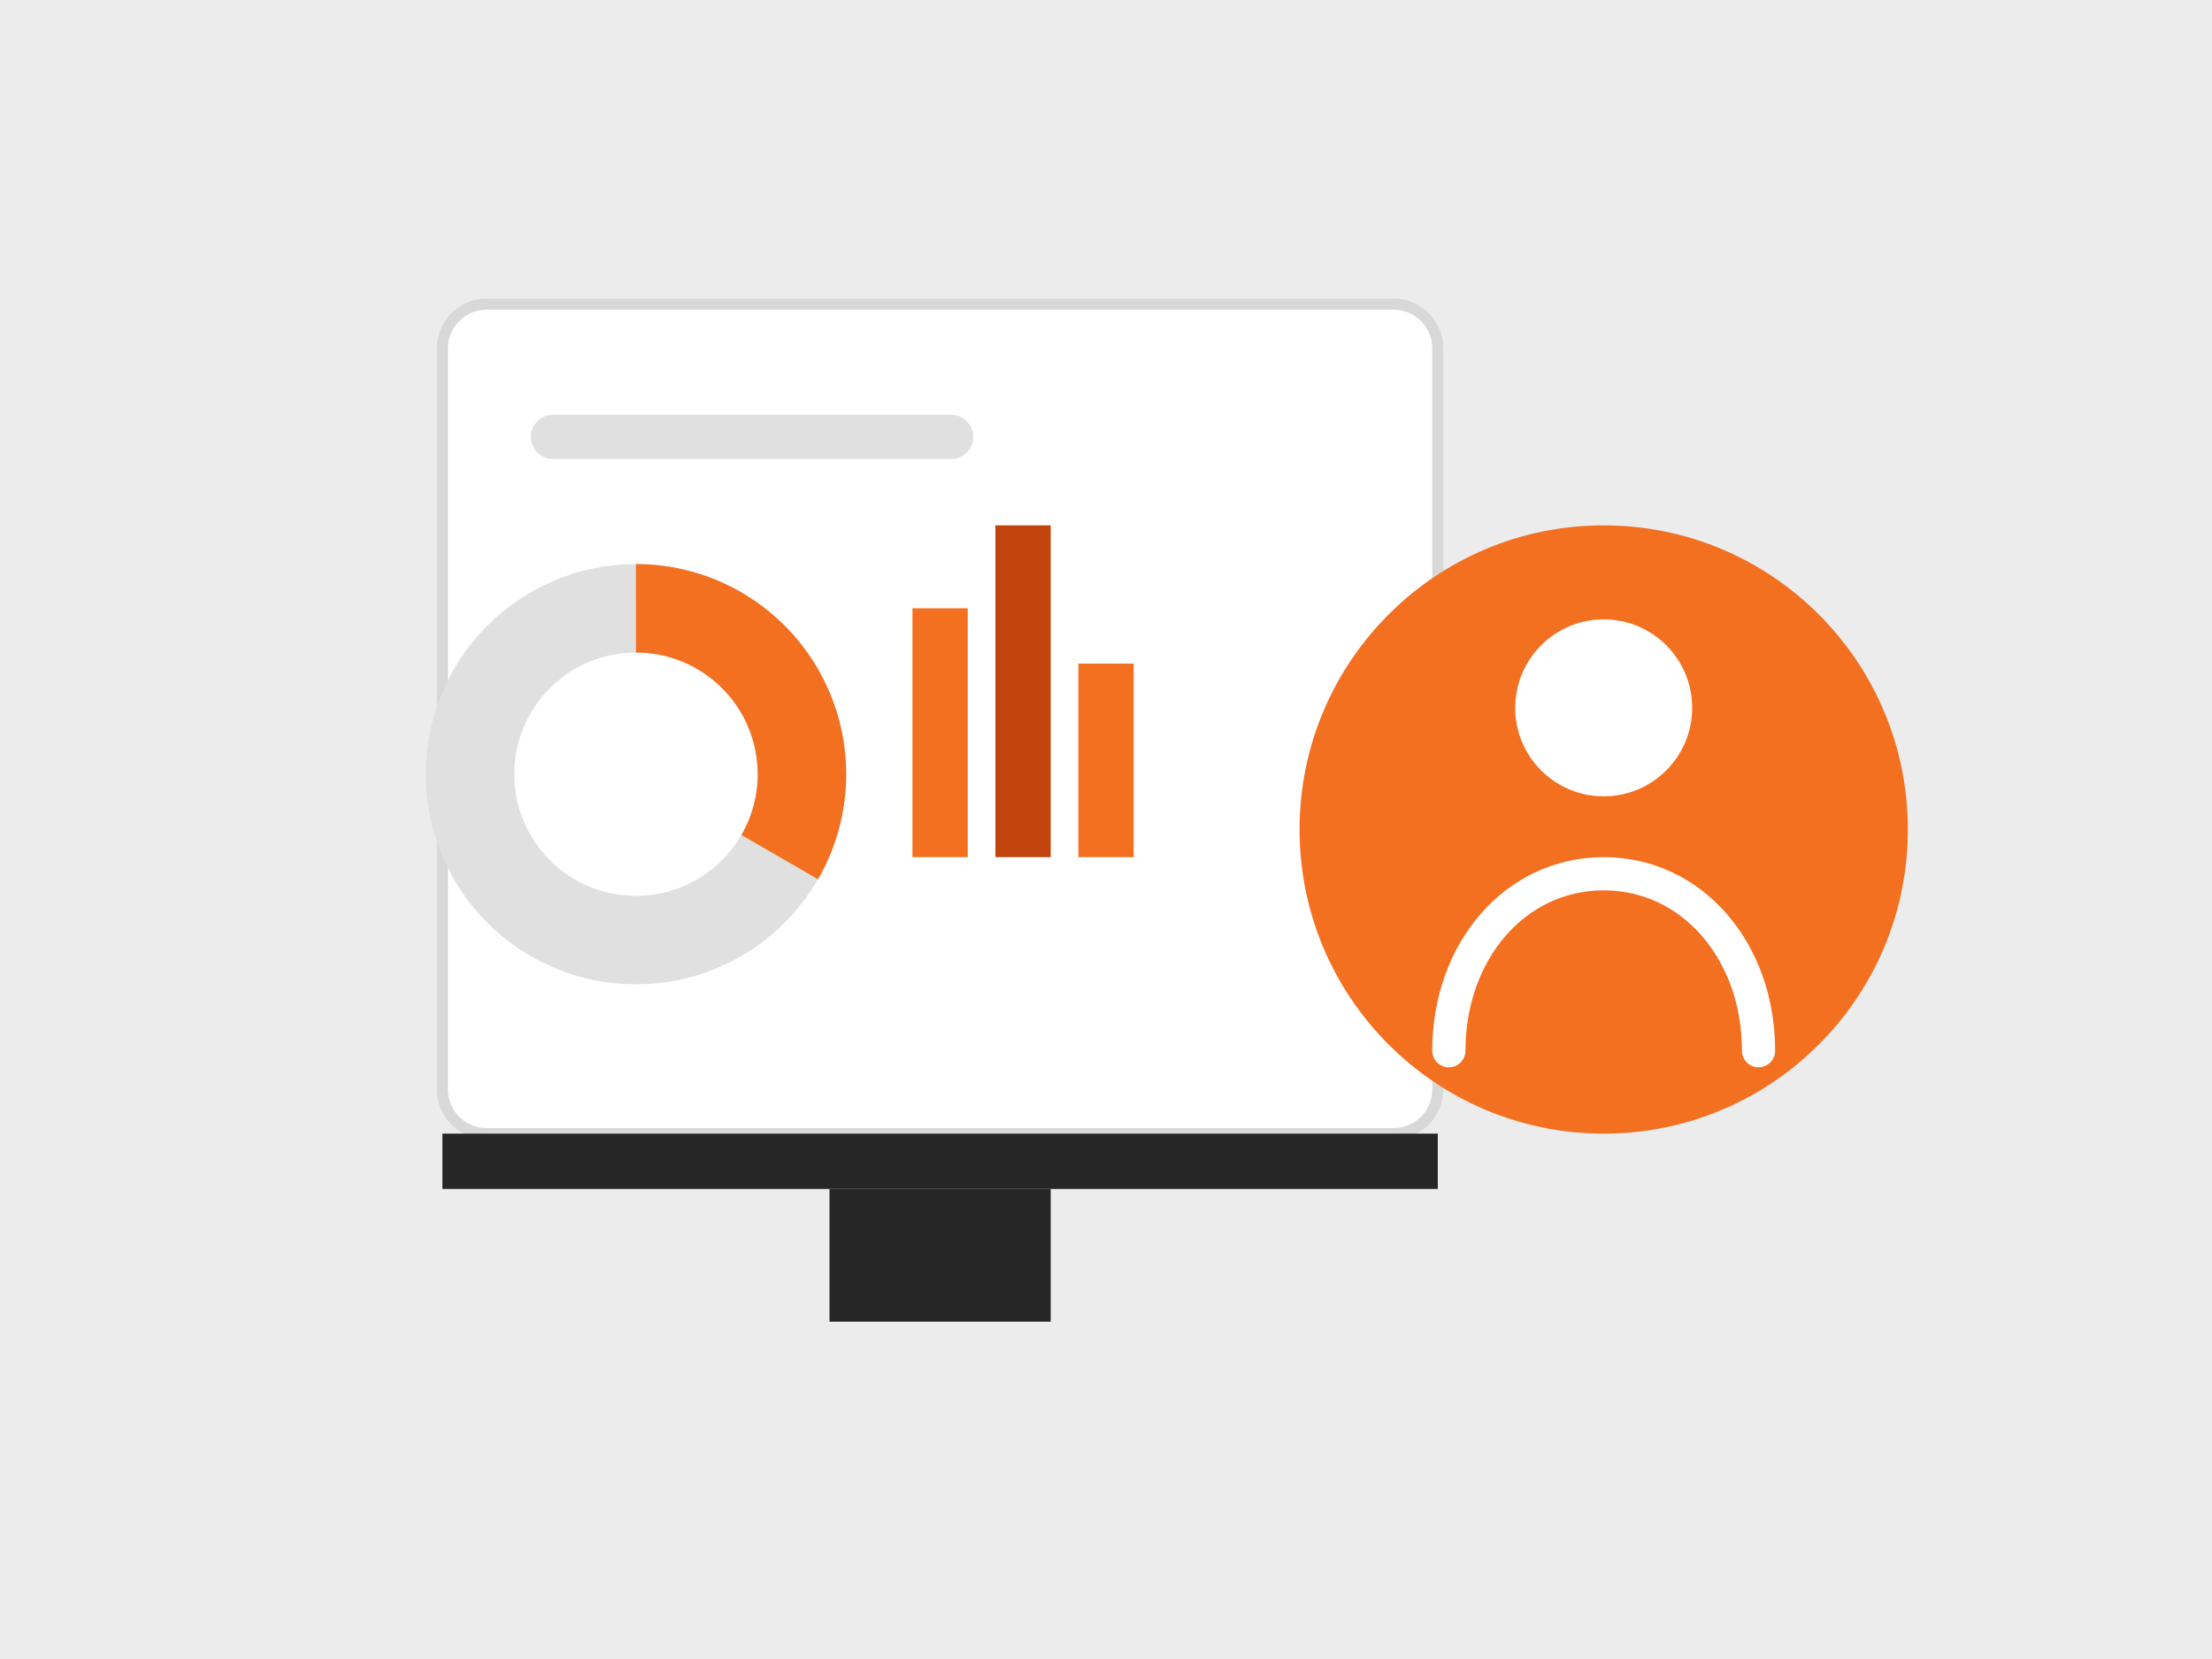
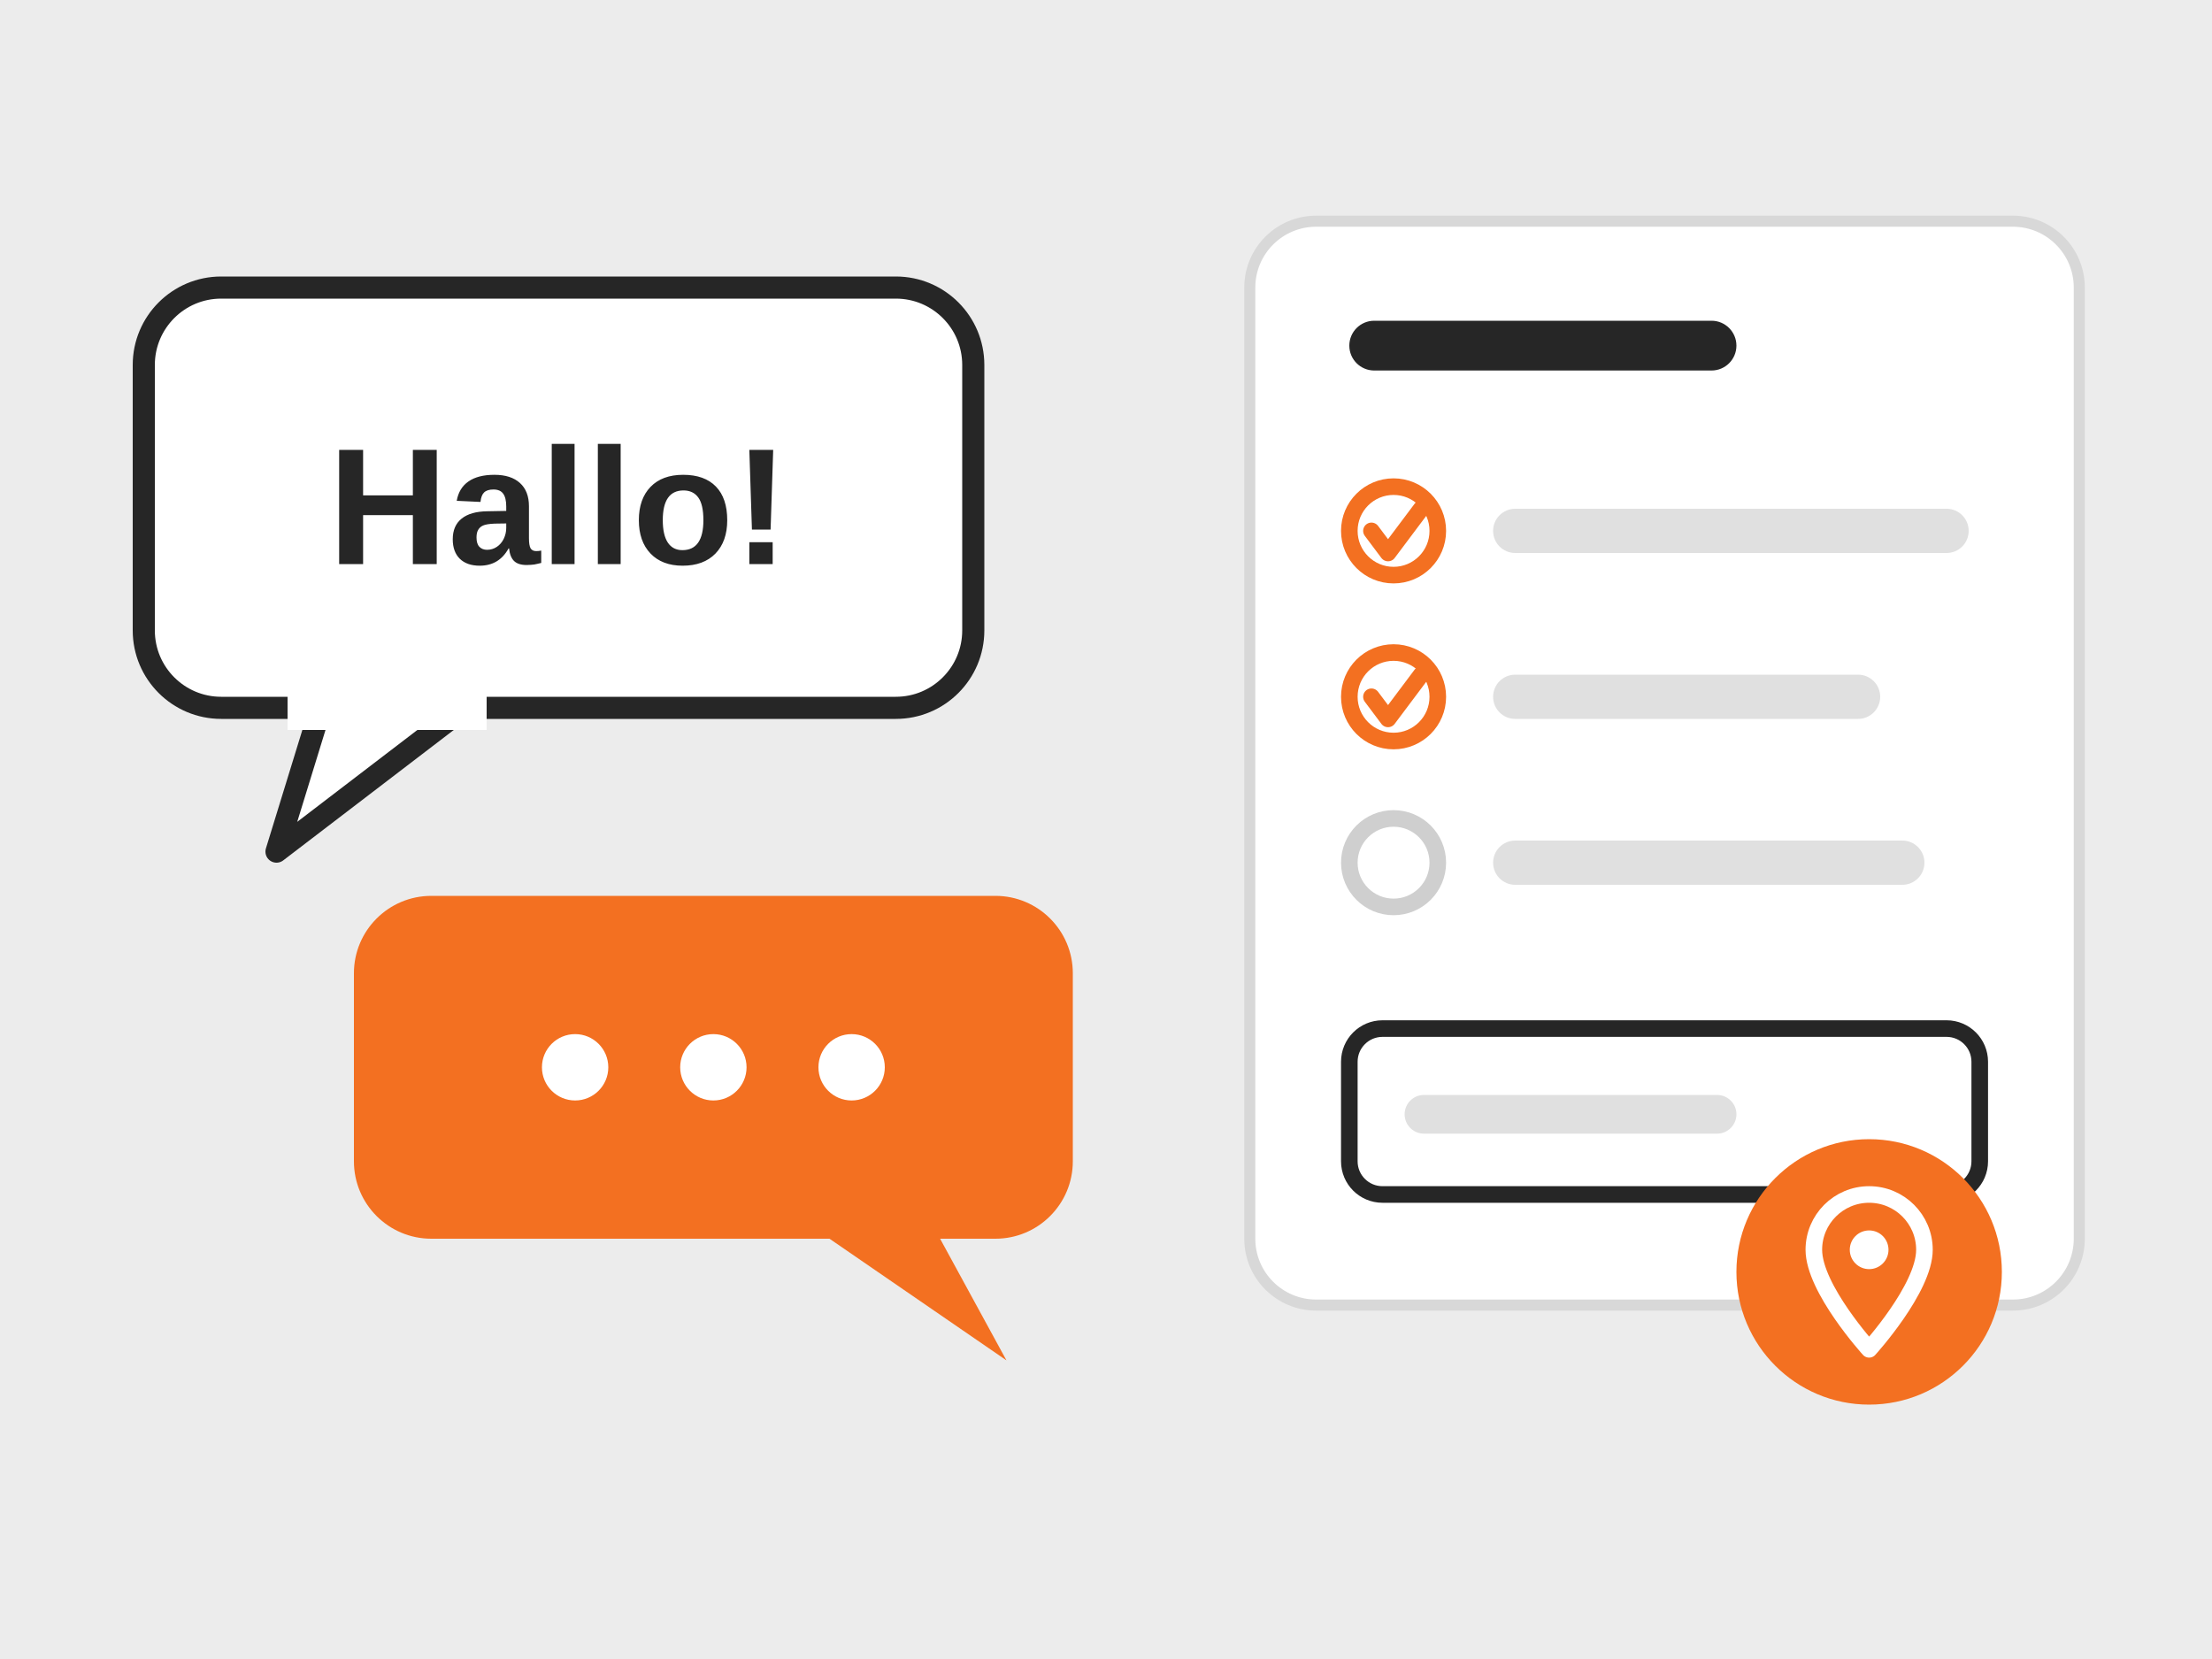
<svg xmlns="http://www.w3.org/2000/svg" viewBox="0 0 400 300">
  <rect width="400" height="300" fill="#ececec" />
-   <rect x="80" y="55" width="180" height="150" rx="8" fill="#ffffff" stroke="#d8d8d8" stroke-width="2" />
-   <rect x="80" y="205" width="180" height="10" fill="#262626" />
-   <rect x="150" y="215" width="40" height="24" fill="#262626" />
-   <rect x="96" y="75" width="80" height="8" rx="4" fill="#e0e0e0" />
-   <circle cx="115" cy="140" r="30" fill="none" stroke="#e0e0e0" stroke-width="16" />
-   <path d="M115 110a30 30 0 0 1 26 45" fill="none" stroke="#f37021" stroke-width="16" />
-   <rect x="165" y="110" width="10" height="45" fill="#f37021" />
-   <rect x="180" y="95" width="10" height="60" fill="#c1440e" />
-   <rect x="195" y="120" width="10" height="35" fill="#f37021" />
-   <circle cx="290" cy="150" r="55" fill="#f37021" />
-   <circle cx="290" cy="128" r="16" fill="#ffffff" />
-   <path d="M262 190c0-18 12-32 28-32s28 14 28 32" fill="none" stroke="#ffffff" stroke-width="6" stroke-linecap="round" />
+   <rect x="26" y="52" width="150" height="76" rx="14" fill="#ffffff" stroke="#262626" stroke-width="4" />
+   <path d="M58 128 L50 154 L84 128" fill="#ffffff" stroke="#262626" stroke-width="4" stroke-linejoin="round" />
+   <rect x="52" y="124" width="36" height="8" fill="#ffffff" />
+   <text x="101" y="102" font-family="Arial, Helvetica, sans-serif" font-size="30" font-weight="700" fill="#262626" text-anchor="middle">Hallo!</text>
+   <rect x="64" y="162" width="130" height="62" rx="14" fill="#f37021" />
+   <path d="M170 224 L182 246 L150 224" fill="#f37021" />
+   <circle cx="104" cy="193" r="6" fill="#ffffff" />
+   <circle cx="129" cy="193" r="6" fill="#ffffff" />
+   <circle cx="154" cy="193" r="6" fill="#ffffff" />
+   <rect x="226" y="40" width="150" height="196" rx="12" fill="#ffffff" stroke="#d8d8d8" stroke-width="2" />
+   <rect x="244" y="58" width="70" height="9" rx="4.5" fill="#262626" />
+   <circle cx="252" cy="96" r="8" fill="none" stroke="#f37021" stroke-width="3" />
+   <path d="M248 96l3 4 6-8" fill="none" stroke="#f37021" stroke-width="3" stroke-linecap="round" stroke-linejoin="round" />
+   <rect x="270" y="92" width="86" height="8" rx="4" fill="#e0e0e0" />
+   <circle cx="252" cy="126" r="8" fill="none" stroke="#f37021" stroke-width="3" />
+   <path d="M248 126l3 4 6-8" fill="none" stroke="#f37021" stroke-width="3" stroke-linecap="round" stroke-linejoin="round" />
+   <rect x="270" y="122" width="70" height="8" rx="4" fill="#e0e0e0" />
+   <circle cx="252" cy="156" r="8" fill="none" stroke="#cfcfcf" stroke-width="3" />
+   <rect x="270" y="152" width="78" height="8" rx="4" fill="#e0e0e0" />
+   <rect x="244" y="186" width="114" height="30" rx="6" fill="none" stroke="#262626" stroke-width="3" />
+   <rect x="254" y="198" width="60" height="7" rx="3.5" fill="#e0e0e0" />
+   <circle cx="338" cy="230" r="24" fill="#f37021" />
+   <path d="M338 216a10 10 0 0 1 10 10c0 7-10 18-10 18s-10-11-10-18a10 10 0 0 1 10-10z" fill="none" stroke="#ffffff" stroke-width="3" stroke-linejoin="round" />
+   <circle cx="338" cy="226" r="3.5" fill="#ffffff" />
</svg>
